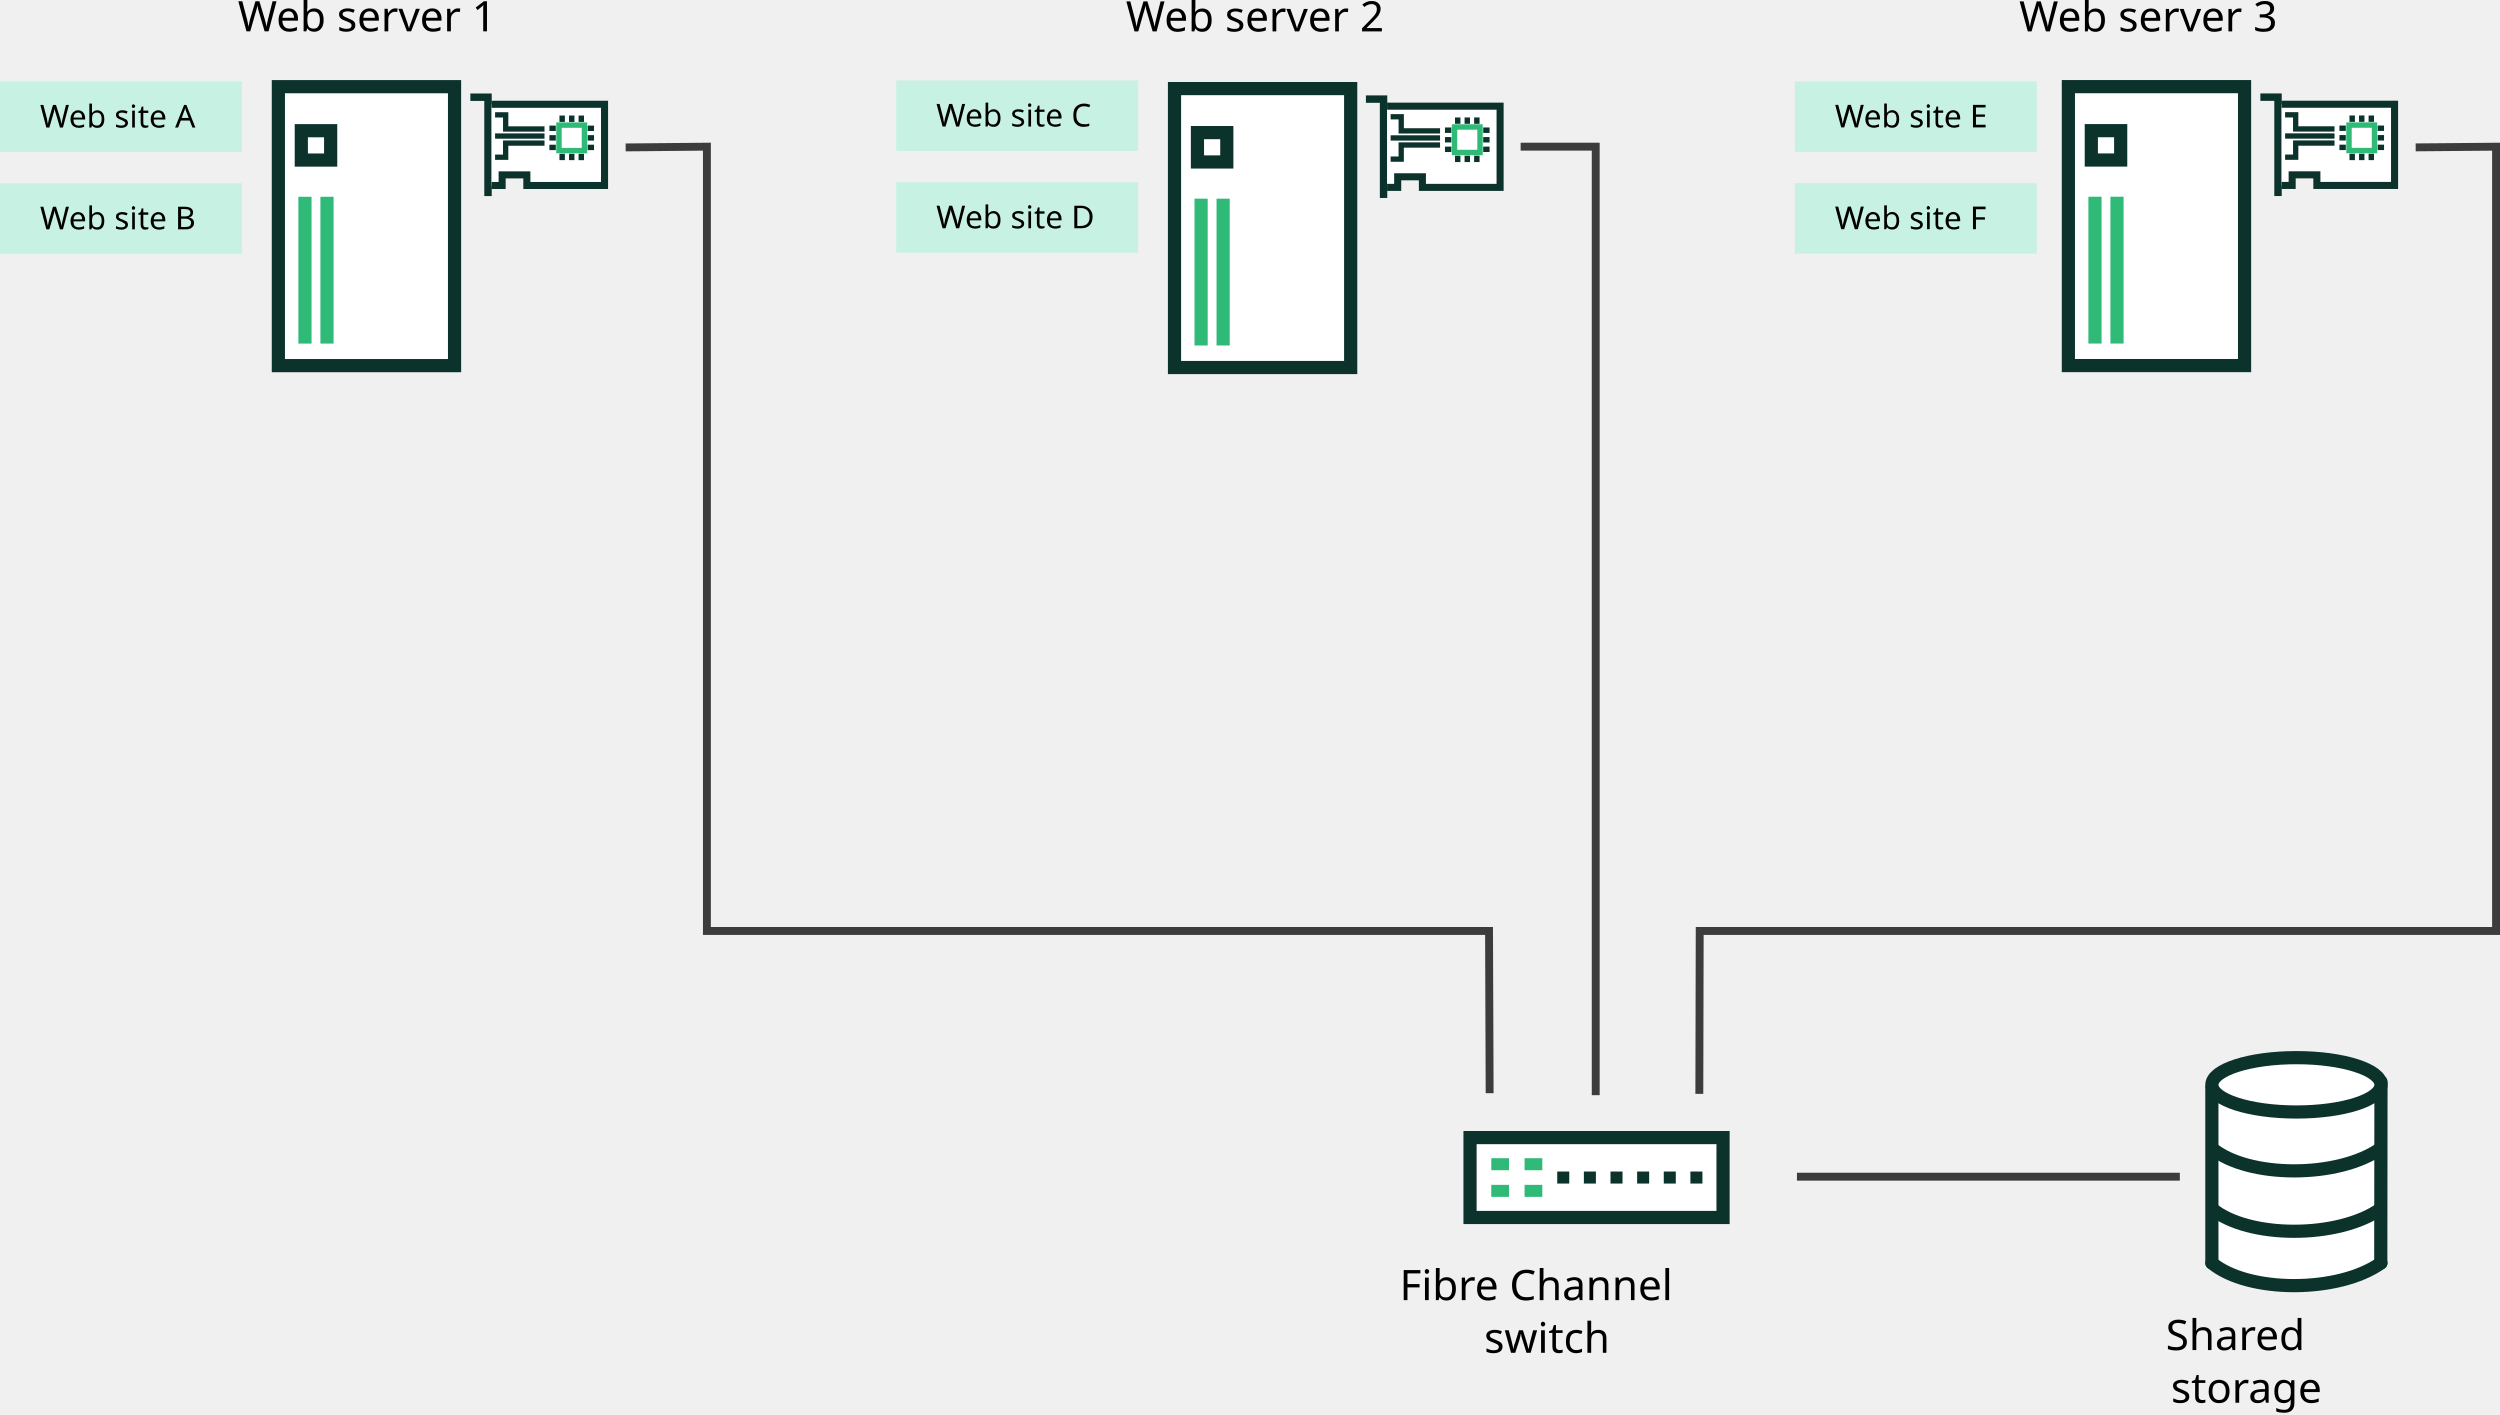
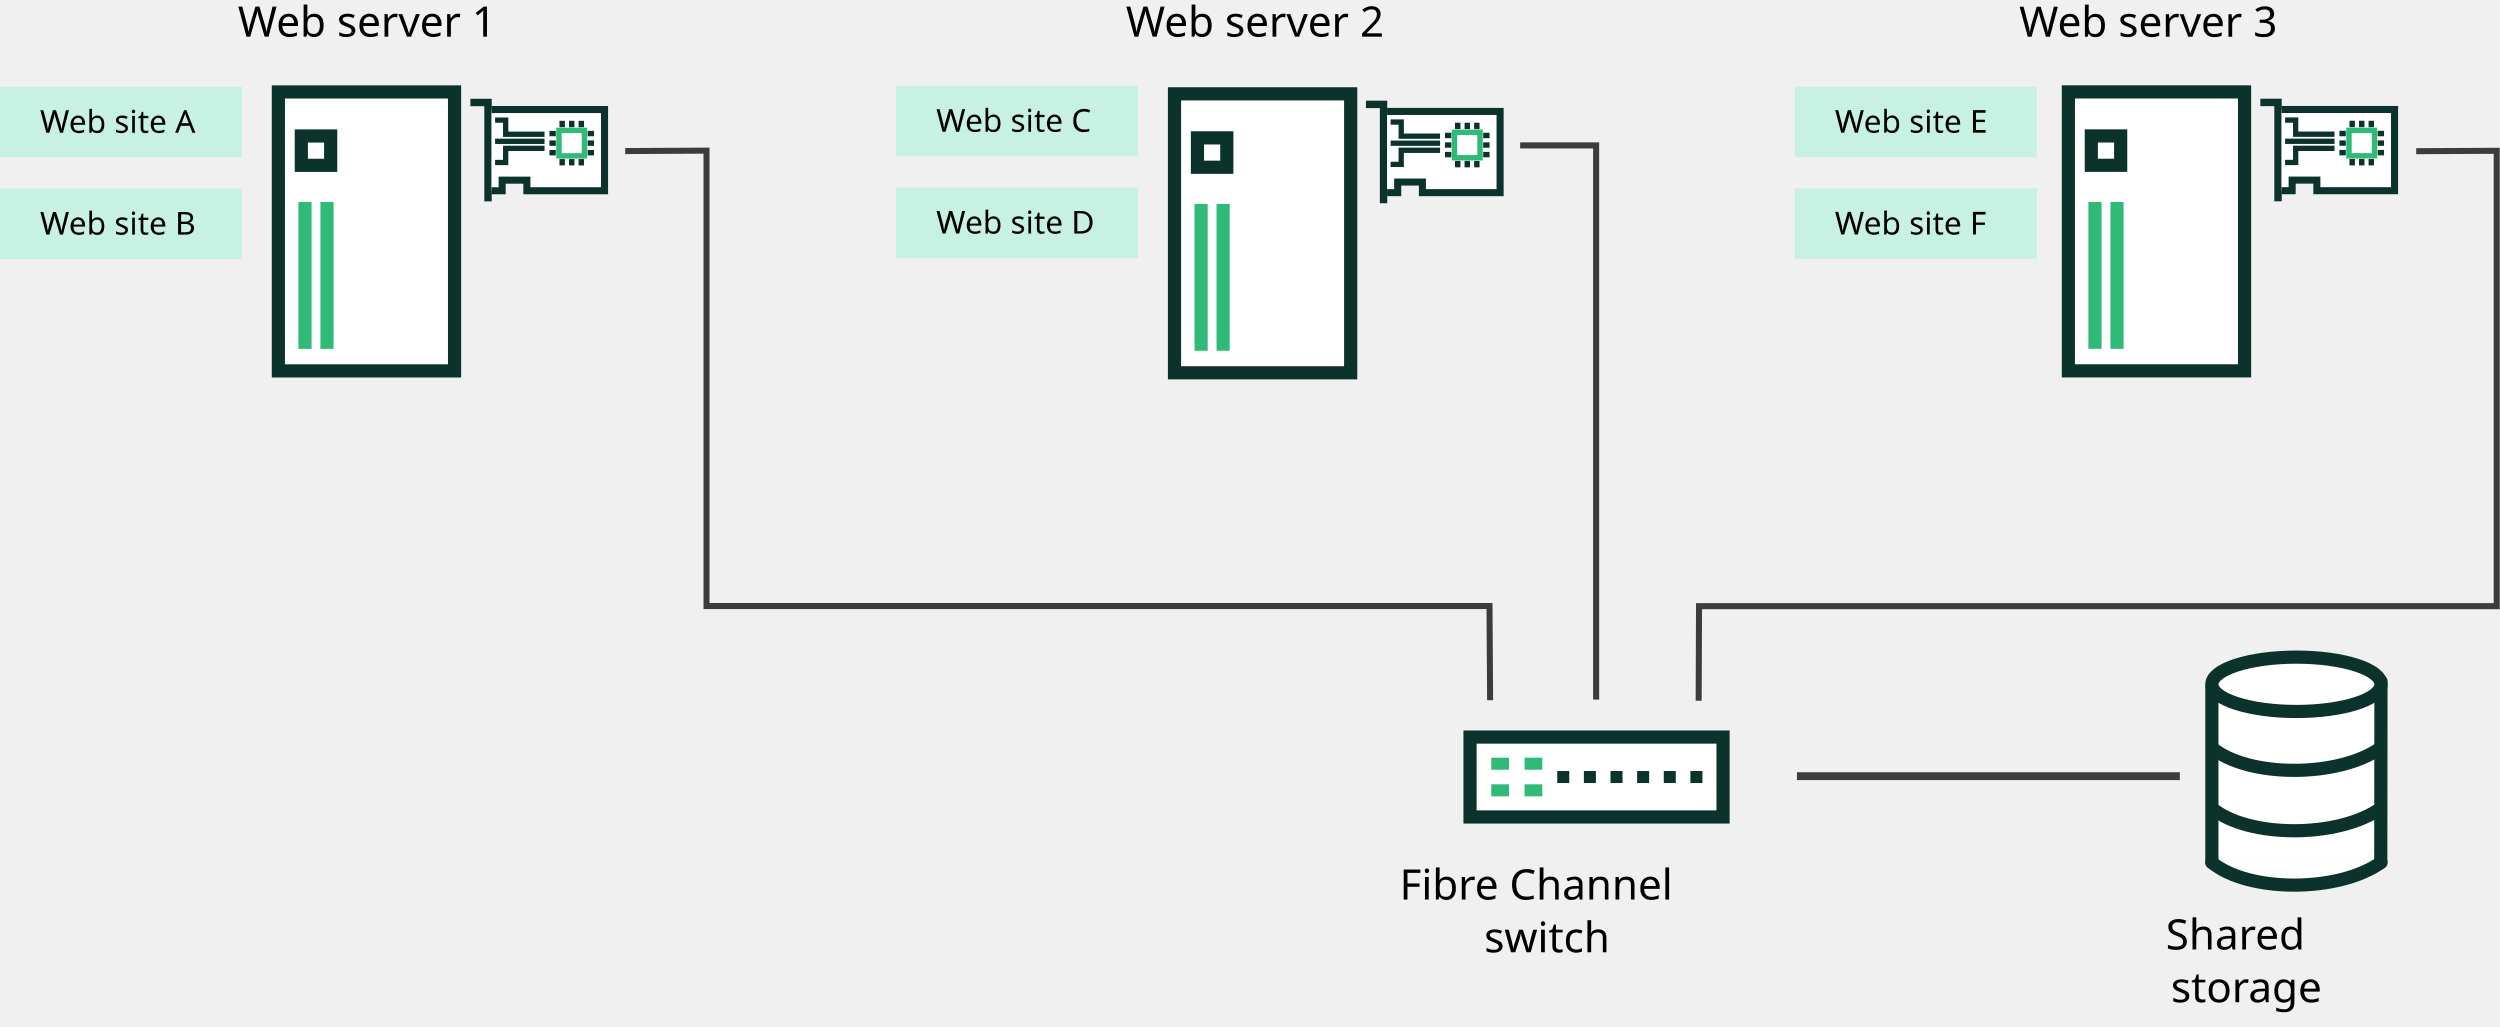
- <svg xmlns="http://www.w3.org/2000/svg" width="948.78" height="536.701" viewBox="0 0 251.031 142.002" version="1.1" id="svg8">
+ <svg xmlns="http://www.w3.org/2000/svg" width="948.78" height="389.701" viewBox="0 0 251.031 103.109" version="1.1" id="svg8">
  <defs id="defs2" />
  <g id="layer1" transform="translate(-0.3424646,-21.79362)">
    <g id="layer1-6" transform="matrix(1.340096,0,0,1.340096,48.27597,31.19954)">
      <g id="g992" transform="translate(-0.07739089)" />
      <g id="g1835">
-         <g id="g1861" transform="translate(-0.7897448)">
+         <g id="g1861" transform="translate(-0.7897448,0.3948723)">
          <g id="g1619" transform="matrix(2.078928,0,0,2.078928,-17.97158,-1.075211)" style="stroke-width:0.475;stroke-miterlimit:4;stroke-dasharray:none">
            <rect style="fill:#ffffff;fill-opacity:1;stroke:#0c322c;stroke-width:0.475;stroke-linecap:square;stroke-miterlimit:4;stroke-dasharray:none;paint-order:fill markers stroke" id="rect2052" width="6.35" height="10.054" x="1.852" y="0.265" />
            <g id="g2062" transform="translate(-0.0992185)" style="fill:#30ba78;stroke:#30ba78;stroke-width:0.475;stroke-miterlimit:4;stroke-dasharray:none">
              <path style="fill:#30ba78;stroke:#30ba78;stroke-width:0.475;stroke-linecap:butt;stroke-linejoin:miter;stroke-miterlimit:4;stroke-dasharray:none;stroke-opacity:1" d="M 2.91,4.233 V 9.525" id="path2054" />
              <path style="fill:#30ba78;stroke:#30ba78;stroke-width:0.475;stroke-linecap:butt;stroke-linejoin:miter;stroke-miterlimit:4;stroke-dasharray:none;stroke-opacity:1" d="M 3.704,4.233 V 9.525" id="path2056" />
            </g>
            <rect style="fill:none;stroke:#0c322c;stroke-width:0.475;stroke-linecap:square;stroke-miterlimit:4;stroke-dasharray:none;paint-order:fill markers stroke" id="rect2058" width="1.058" height="1.058" x="2.679" y="1.852" />
          </g>
          <path style="fill:none;stroke:#0c322c;stroke-width:0.556;stroke-linecap:butt;stroke-linejoin:miter;stroke-miterlimit:4;stroke-dasharray:none;stroke-opacity:1" d="M 0.265,0.265 H 1.587 V 7.673" id="path853" />
          <path style="fill:#ffffff;stroke:#0c322c;stroke-width:0.529;stroke-linecap:butt;stroke-linejoin:miter;stroke-miterlimit:4;stroke-dasharray:none;stroke-opacity:1" d="M 1.852,0.794 H 10.319 V 6.879 H 4.498 v -0.794 H 2.646 v 0.794 h -0.794" id="path855" />
          <rect style="fill:#ffffff;stroke:#30ba78;stroke-width:0.406;stroke-miterlimit:4;stroke-dasharray:none" id="rect857" width="1.91" height="1.91" x="6.982" y="2.355" ry="0" transform="translate(-0.07739162)" />
          <path style="fill:#0c322c;stroke:#0c322c;stroke-width:0.406;stroke-linecap:butt;stroke-linejoin:miter;stroke-miterlimit:4;stroke-dasharray:none;stroke-opacity:1" d="m 6.744,3.311 c -0.478,0 -0.478,0 -0.478,0" id="path859" transform="translate(-0.07739162)" />
          <path style="fill:#0c322c;stroke:#0c322c;stroke-width:0.406;stroke-linecap:butt;stroke-linejoin:miter;stroke-miterlimit:4;stroke-dasharray:none;stroke-opacity:1" d="M 6.266,4.027 H 6.744" id="path861" transform="translate(-0.07739162)" />
          <path style="fill:#0c322c;stroke:#0c322c;stroke-width:0.406;stroke-linecap:butt;stroke-linejoin:miter;stroke-miterlimit:4;stroke-dasharray:none;stroke-opacity:1" d="m 6.744,2.594 c -0.478,0 -0.478,0 -0.478,0" id="path859-3" transform="translate(-0.07739162)" />
          <path style="fill:#0c322c;stroke:#0c322c;stroke-width:0.406;stroke-linecap:butt;stroke-linejoin:miter;stroke-miterlimit:4;stroke-dasharray:none;stroke-opacity:1" d="m 9.609,3.311 c -0.478,0 -0.478,0 -0.478,0" id="path859-6" transform="translate(-0.07739162)" />
          <path style="fill:#0c322c;stroke:#0c322c;stroke-width:0.406;stroke-linecap:butt;stroke-linejoin:miter;stroke-miterlimit:4;stroke-dasharray:none;stroke-opacity:1" d="M 9.131,4.027 H 9.609" id="path861-7" transform="translate(-0.07739162)" />
          <path style="fill:#0c322c;stroke:#0c322c;stroke-width:0.406;stroke-linecap:butt;stroke-linejoin:miter;stroke-miterlimit:4;stroke-dasharray:none;stroke-opacity:1" d="m 9.609,2.594 c -0.478,0 -0.478,0 -0.478,0" id="path859-3-5" transform="translate(-0.07739162)" />
          <path style="fill:#0c322c;stroke:#0c322c;stroke-width:0.406;stroke-linecap:butt;stroke-linejoin:miter;stroke-miterlimit:4;stroke-dasharray:none;stroke-opacity:1" d="m 7.938,4.982 c 0,-0.478 0,-0.478 0,-0.478" id="path859-35" transform="translate(-0.07739162)" />
          <path style="fill:#0c322c;stroke:#0c322c;stroke-width:0.406;stroke-linecap:butt;stroke-linejoin:miter;stroke-miterlimit:4;stroke-dasharray:none;stroke-opacity:1" d="M 8.654,4.505 V 4.982" id="path861-6" transform="translate(-0.07739162)" />
          <path style="fill:#0c322c;stroke:#0c322c;stroke-width:0.406;stroke-linecap:butt;stroke-linejoin:miter;stroke-miterlimit:4;stroke-dasharray:none;stroke-opacity:1" d="m 7.221,4.982 c 0,-0.478 0,-0.478 0,-0.478" id="path859-3-2" transform="translate(-0.07739162)" />
          <path style="fill:#0c322c;stroke:#0c322c;stroke-width:0.406;stroke-linecap:butt;stroke-linejoin:miter;stroke-miterlimit:4;stroke-dasharray:none;stroke-opacity:1" d="m 7.938,2.117 c 0,-0.478 0,-0.478 0,-0.478" id="path859-35-9" transform="translate(-0.07739162)" />
          <path style="fill:#0c322c;stroke:#0c322c;stroke-width:0.406;stroke-linecap:butt;stroke-linejoin:miter;stroke-miterlimit:4;stroke-dasharray:none;stroke-opacity:1" d="M 8.654,1.639 V 2.117" id="path861-6-1" transform="translate(-0.07739162)" />
          <path style="fill:#0c322c;stroke:#0c322c;stroke-width:0.406;stroke-linecap:butt;stroke-linejoin:miter;stroke-miterlimit:4;stroke-dasharray:none;stroke-opacity:1" d="m 7.221,2.117 c 0,-0.478 0,-0.478 0,-0.478" id="path859-3-2-2" transform="translate(-0.07739162)" />
          <path style="fill:#ffffff;stroke:#0c322c;stroke-width:0.397;stroke-linecap:butt;stroke-linejoin:miter;stroke-miterlimit:4;stroke-dasharray:none;stroke-opacity:1" d="m 2.117,1.588 h 0.794 v 1.058 h 2.91" id="path973" />
          <path style="fill:#ffffff;stroke:#0c322c;stroke-width:0.397;stroke-linecap:butt;stroke-linejoin:miter;stroke-miterlimit:4;stroke-dasharray:none;stroke-opacity:1" d="M 5.821,3.175 H 2.117" id="path975" />
          <path style="fill:#ffffff;stroke:#0c322c;stroke-width:0.397;stroke-linecap:butt;stroke-linejoin:miter;stroke-miterlimit:4;stroke-dasharray:none;stroke-opacity:1" d="M 5.821,3.704 H 2.91 v 1.058 h -0.794" id="path977" />
        </g>
-         <g id="g1861-7" transform="translate(66.31294,0.1422315)">
+         <g id="g1861-7" transform="translate(66.31294,0.5371038)">
          <g id="g1619-9" transform="matrix(2.078928,0,0,2.078928,-17.92716,-1.075211)" style="stroke-width:0.475;stroke-miterlimit:4;stroke-dasharray:none">
            <rect style="fill:#ffffff;fill-opacity:1;stroke:#0c322c;stroke-width:0.475;stroke-linecap:square;stroke-miterlimit:4;stroke-dasharray:none;paint-order:fill markers stroke" id="rect2052-2" width="6.35" height="10.054" x="1.852" y="0.265" />
            <g id="g2062-0" transform="translate(-0.0992185)" style="fill:#30ba78;stroke:#30ba78;stroke-width:0.475;stroke-miterlimit:4;stroke-dasharray:none">
              <path style="fill:#30ba78;stroke:#30ba78;stroke-width:0.475;stroke-linecap:butt;stroke-linejoin:miter;stroke-miterlimit:4;stroke-dasharray:none;stroke-opacity:1" d="M 2.91,4.233 V 9.525" id="path2054-2" />
              <path style="fill:#30ba78;stroke:#30ba78;stroke-width:0.475;stroke-linecap:butt;stroke-linejoin:miter;stroke-miterlimit:4;stroke-dasharray:none;stroke-opacity:1" d="M 3.704,4.233 V 9.525" id="path2056-3" />
            </g>
            <rect style="fill:none;stroke:#0c322c;stroke-width:0.475;stroke-linecap:square;stroke-miterlimit:4;stroke-dasharray:none;paint-order:fill markers stroke" id="rect2058-7" width="1.058" height="1.058" x="2.679" y="1.852" />
          </g>
          <path style="fill:none;stroke:#0c322c;stroke-width:0.556;stroke-linecap:butt;stroke-linejoin:miter;stroke-miterlimit:4;stroke-dasharray:none;stroke-opacity:1" d="M 0.265,0.265 H 1.587 V 7.673" id="path853-5" />
          <path style="fill:#ffffff;stroke:#0c322c;stroke-width:0.529;stroke-linecap:butt;stroke-linejoin:miter;stroke-miterlimit:4;stroke-dasharray:none;stroke-opacity:1" d="M 1.852,0.794 H 10.319 V 6.879 H 4.498 v -0.794 H 2.646 v 0.794 h -0.794" id="path855-9" />
          <rect style="fill:#ffffff;stroke:#30ba78;stroke-width:0.406;stroke-miterlimit:4;stroke-dasharray:none" id="rect857-2" width="1.91" height="1.91" x="6.982" y="2.355" ry="0" transform="translate(-0.07739162)" />
          <path style="fill:#0c322c;stroke:#0c322c;stroke-width:0.406;stroke-linecap:butt;stroke-linejoin:miter;stroke-miterlimit:4;stroke-dasharray:none;stroke-opacity:1" d="m 6.744,3.311 c -0.478,0 -0.478,0 -0.478,0" id="path859-2" transform="translate(-0.07739162)" />
          <path style="fill:#0c322c;stroke:#0c322c;stroke-width:0.406;stroke-linecap:butt;stroke-linejoin:miter;stroke-miterlimit:4;stroke-dasharray:none;stroke-opacity:1" d="M 6.266,4.027 H 6.744" id="path861-8" transform="translate(-0.07739162)" />
          <path style="fill:#0c322c;stroke:#0c322c;stroke-width:0.406;stroke-linecap:butt;stroke-linejoin:miter;stroke-miterlimit:4;stroke-dasharray:none;stroke-opacity:1" d="m 6.744,2.594 c -0.478,0 -0.478,0 -0.478,0" id="path859-3-9" transform="translate(-0.07739162)" />
          <path style="fill:#0c322c;stroke:#0c322c;stroke-width:0.406;stroke-linecap:butt;stroke-linejoin:miter;stroke-miterlimit:4;stroke-dasharray:none;stroke-opacity:1" d="m 9.609,3.311 c -0.478,0 -0.478,0 -0.478,0" id="path859-6-7" transform="translate(-0.07739162)" />
          <path style="fill:#0c322c;stroke:#0c322c;stroke-width:0.406;stroke-linecap:butt;stroke-linejoin:miter;stroke-miterlimit:4;stroke-dasharray:none;stroke-opacity:1" d="M 9.131,4.027 H 9.609" id="path861-7-3" transform="translate(-0.07739162)" />
          <path style="fill:#0c322c;stroke:#0c322c;stroke-width:0.406;stroke-linecap:butt;stroke-linejoin:miter;stroke-miterlimit:4;stroke-dasharray:none;stroke-opacity:1" d="m 9.609,2.594 c -0.478,0 -0.478,0 -0.478,0" id="path859-3-5-6" transform="translate(-0.07739162)" />
          <path style="fill:#0c322c;stroke:#0c322c;stroke-width:0.406;stroke-linecap:butt;stroke-linejoin:miter;stroke-miterlimit:4;stroke-dasharray:none;stroke-opacity:1" d="m 7.938,4.982 c 0,-0.478 0,-0.478 0,-0.478" id="path859-35-1" transform="translate(-0.07739162)" />
          <path style="fill:#0c322c;stroke:#0c322c;stroke-width:0.406;stroke-linecap:butt;stroke-linejoin:miter;stroke-miterlimit:4;stroke-dasharray:none;stroke-opacity:1" d="M 8.654,4.505 V 4.982" id="path861-6-2" transform="translate(-0.07739162)" />
          <path style="fill:#0c322c;stroke:#0c322c;stroke-width:0.406;stroke-linecap:butt;stroke-linejoin:miter;stroke-miterlimit:4;stroke-dasharray:none;stroke-opacity:1" d="m 7.221,4.982 c 0,-0.478 0,-0.478 0,-0.478" id="path859-3-2-9" transform="translate(-0.07739162)" />
          <path style="fill:#0c322c;stroke:#0c322c;stroke-width:0.406;stroke-linecap:butt;stroke-linejoin:miter;stroke-miterlimit:4;stroke-dasharray:none;stroke-opacity:1" d="m 7.938,2.117 c 0,-0.478 0,-0.478 0,-0.478" id="path859-35-9-3" transform="translate(-0.07739162)" />
          <path style="fill:#0c322c;stroke:#0c322c;stroke-width:0.406;stroke-linecap:butt;stroke-linejoin:miter;stroke-miterlimit:4;stroke-dasharray:none;stroke-opacity:1" d="M 8.654,1.639 V 2.117" id="path861-6-1-1" transform="translate(-0.07739162)" />
          <path style="fill:#0c322c;stroke:#0c322c;stroke-width:0.406;stroke-linecap:butt;stroke-linejoin:miter;stroke-miterlimit:4;stroke-dasharray:none;stroke-opacity:1" d="m 7.221,2.117 c 0,-0.478 0,-0.478 0,-0.478" id="path859-3-2-2-9" transform="translate(-0.07739162)" />
          <path style="fill:#ffffff;stroke:#0c322c;stroke-width:0.397;stroke-linecap:butt;stroke-linejoin:miter;stroke-miterlimit:4;stroke-dasharray:none;stroke-opacity:1" d="m 2.117,1.588 h 0.794 v 1.058 h 2.91" id="path973-4" />
          <path style="fill:#ffffff;stroke:#0c322c;stroke-width:0.397;stroke-linecap:butt;stroke-linejoin:miter;stroke-miterlimit:4;stroke-dasharray:none;stroke-opacity:1" d="M 5.821,3.175 H 2.117" id="path975-7" />
          <path style="fill:#ffffff;stroke:#0c322c;stroke-width:0.397;stroke-linecap:butt;stroke-linejoin:miter;stroke-miterlimit:4;stroke-dasharray:none;stroke-opacity:1" d="M 5.821,3.704 H 2.91 v 1.058 h -0.794" id="path977-8" />
        </g>
-         <g id="g1619-5" transform="matrix(2.078928,0,0,2.078928,115.3632,-1.078393)" style="stroke-width:0.475;stroke-miterlimit:4;stroke-dasharray:none">
+         <g id="g1619-5" transform="matrix(2.078928,0,0,2.078928,115.3632,-0.6835203)" style="stroke-width:0.475;stroke-miterlimit:4;stroke-dasharray:none">
          <rect style="fill:#ffffff;fill-opacity:1;stroke:#0c322c;stroke-width:0.475;stroke-linecap:square;stroke-miterlimit:4;stroke-dasharray:none;paint-order:fill markers stroke" id="rect2052-0" width="6.35" height="10.054" x="1.852" y="0.265" />
          <g id="g2062-3" transform="translate(-0.0992185)" style="fill:#30ba78;stroke:#30ba78;stroke-width:0.475;stroke-miterlimit:4;stroke-dasharray:none">
            <path style="fill:#30ba78;stroke:#30ba78;stroke-width:0.475;stroke-linecap:butt;stroke-linejoin:miter;stroke-miterlimit:4;stroke-dasharray:none;stroke-opacity:1" d="M 2.91,4.233 V 9.525" id="path2054-6" />
            <path style="fill:#30ba78;stroke:#30ba78;stroke-width:0.475;stroke-linecap:butt;stroke-linejoin:miter;stroke-miterlimit:4;stroke-dasharray:none;stroke-opacity:1" d="M 3.704,4.233 V 9.525" id="path2056-1" />
          </g>
          <rect style="fill:none;stroke:#0c322c;stroke-width:0.475;stroke-linecap:square;stroke-miterlimit:4;stroke-dasharray:none;paint-order:fill markers stroke" id="rect2058-0" width="1.058" height="1.058" x="2.679" y="1.852" />
        </g>
-         <path style="fill:none;stroke:#0c322c;stroke-width:0.556;stroke-linecap:butt;stroke-linejoin:miter;stroke-miterlimit:4;stroke-dasharray:none;stroke-opacity:1" d="m 133.599,0.261 h 1.323 V 7.67" id="path853-6" />
-         <path style="fill:#ffffff;stroke:#0c322c;stroke-width:0.529;stroke-linecap:butt;stroke-linejoin:miter;stroke-miterlimit:4;stroke-dasharray:none;stroke-opacity:1" d="m 135.187,0.791 h 8.467 V 6.876 h -5.821 v -0.794 h -1.852 v 0.794 h -0.794" id="path855-3" />
-         <rect style="fill:#ffffff;stroke:#30ba78;stroke-width:0.406;stroke-miterlimit:4;stroke-dasharray:none" id="rect857-20" width="1.91" height="1.91" x="140.24" y="2.352" ry="0" />
-         <path style="fill:#0c322c;stroke:#0c322c;stroke-width:0.406;stroke-linecap:butt;stroke-linejoin:miter;stroke-miterlimit:4;stroke-dasharray:none;stroke-opacity:1" d="m 140.001,3.307 c -0.478,0 -0.478,0 -0.478,0" id="path859-61" />
-         <path style="fill:#0c322c;stroke:#0c322c;stroke-width:0.406;stroke-linecap:butt;stroke-linejoin:miter;stroke-miterlimit:4;stroke-dasharray:none;stroke-opacity:1" d="m 139.523,4.024 h 0.478" id="path861-5" />
-         <path style="fill:#0c322c;stroke:#0c322c;stroke-width:0.406;stroke-linecap:butt;stroke-linejoin:miter;stroke-miterlimit:4;stroke-dasharray:none;stroke-opacity:1" d="m 140.001,2.591 c -0.478,0 -0.478,0 -0.478,0" id="path859-3-54" />
-         <path style="fill:#0c322c;stroke:#0c322c;stroke-width:0.406;stroke-linecap:butt;stroke-linejoin:miter;stroke-miterlimit:4;stroke-dasharray:none;stroke-opacity:1" d="m 142.866,3.307 c -0.478,0 -0.478,0 -0.478,0" id="path859-6-76" />
-         <path style="fill:#0c322c;stroke:#0c322c;stroke-width:0.406;stroke-linecap:butt;stroke-linejoin:miter;stroke-miterlimit:4;stroke-dasharray:none;stroke-opacity:1" d="m 142.389,4.024 h 0.478" id="path861-7-5" />
-         <path style="fill:#0c322c;stroke:#0c322c;stroke-width:0.406;stroke-linecap:butt;stroke-linejoin:miter;stroke-miterlimit:4;stroke-dasharray:none;stroke-opacity:1" d="m 142.866,2.591 c -0.478,0 -0.478,0 -0.478,0" id="path859-3-5-69" />
-         <path style="fill:#0c322c;stroke:#0c322c;stroke-width:0.406;stroke-linecap:butt;stroke-linejoin:miter;stroke-miterlimit:4;stroke-dasharray:none;stroke-opacity:1" d="m 141.195,4.979 c 0,-0.478 0,-0.478 0,-0.478" id="path859-35-3" />
-         <path style="fill:#0c322c;stroke:#0c322c;stroke-width:0.406;stroke-linecap:butt;stroke-linejoin:miter;stroke-miterlimit:4;stroke-dasharray:none;stroke-opacity:1" d="M 141.911,4.501 V 4.979" id="path861-6-7" />
-         <path style="fill:#0c322c;stroke:#0c322c;stroke-width:0.406;stroke-linecap:butt;stroke-linejoin:miter;stroke-miterlimit:4;stroke-dasharray:none;stroke-opacity:1" d="m 140.479,4.979 c 0,-0.478 0,-0.478 0,-0.478" id="path859-3-2-4" />
-         <path style="fill:#0c322c;stroke:#0c322c;stroke-width:0.406;stroke-linecap:butt;stroke-linejoin:miter;stroke-miterlimit:4;stroke-dasharray:none;stroke-opacity:1" d="m 141.195,2.113 c 0,-0.478 0,-0.478 0,-0.478" id="path859-35-9-5" />
-         <path style="fill:#0c322c;stroke:#0c322c;stroke-width:0.406;stroke-linecap:butt;stroke-linejoin:miter;stroke-miterlimit:4;stroke-dasharray:none;stroke-opacity:1" d="M 141.911,1.636 V 2.113" id="path861-6-1-2" />
-         <path style="fill:#0c322c;stroke:#0c322c;stroke-width:0.406;stroke-linecap:butt;stroke-linejoin:miter;stroke-miterlimit:4;stroke-dasharray:none;stroke-opacity:1" d="m 140.479,2.113 c 0,-0.478 0,-0.478 0,-0.478" id="path859-3-2-2-5" />
-         <path style="fill:#ffffff;stroke:#0c322c;stroke-width:0.397;stroke-linecap:butt;stroke-linejoin:miter;stroke-miterlimit:4;stroke-dasharray:none;stroke-opacity:1" d="m 135.451,1.584 h 0.794 v 1.058 h 2.91" id="path973-47" />
-         <path style="fill:#ffffff;stroke:#0c322c;stroke-width:0.397;stroke-linecap:butt;stroke-linejoin:miter;stroke-miterlimit:4;stroke-dasharray:none;stroke-opacity:1" d="m 139.156,3.172 h -3.704" id="path975-4" />
-         <path style="fill:#ffffff;stroke:#0c322c;stroke-width:0.397;stroke-linecap:butt;stroke-linejoin:miter;stroke-miterlimit:4;stroke-dasharray:none;stroke-opacity:1" d="m 139.156,3.701 h -2.91 v 1.058 h -0.794" id="path977-4" />
-         <path style="fill:none;stroke:#3c3c3c;stroke-width:0.592;stroke-linecap:butt;stroke-linejoin:miter;stroke-miterlimit:4;stroke-dasharray:none;stroke-opacity:1" d="M 11.111,4.027 17.199,3.971 V 62.739 h 58.605 l 0.045,12.154" id="path2265" />
-         <path style="fill:none;stroke:#3c3c3c;stroke-width:0.592;stroke-linecap:butt;stroke-linejoin:miter;stroke-miterlimit:4;stroke-dasharray:none;stroke-opacity:1" d="m 78.172,3.971 5.625,-7.5e-6 V 75.042" id="path2267" />
-         <path style="fill:none;stroke:#3c3c3c;stroke-width:0.592;stroke-linecap:butt;stroke-linejoin:miter;stroke-miterlimit:4;stroke-dasharray:none;stroke-opacity:1" d="m 145.236,4.024 6.023,-0.052 V 62.739 H 91.589 L 91.561,74.944" id="path2269" />
-         <path style="fill:none;stroke:#3c3c3c;stroke-width:0.592;stroke-linecap:butt;stroke-linejoin:miter;stroke-miterlimit:4;stroke-dasharray:none;stroke-opacity:1" d="m 98.875,81.15 28.69,10e-7" id="path2273" />
-         <g id="g2350" transform="matrix(-1.592609,0,0,1.592609,30.30047,24.82111)" style="stroke-width:0.445;stroke-miterlimit:4;stroke-dasharray:none">
+         <path style="fill:none;stroke:#0c322c;stroke-width:0.556;stroke-linecap:butt;stroke-linejoin:miter;stroke-miterlimit:4;stroke-dasharray:none;stroke-opacity:1" d="m 133.599,0.656 h 1.323 V 8.065" id="path853-6" />
+         <path style="fill:#ffffff;stroke:#0c322c;stroke-width:0.529;stroke-linecap:butt;stroke-linejoin:miter;stroke-miterlimit:4;stroke-dasharray:none;stroke-opacity:1" d="m 135.187,1.185 h 8.467 v 6.085 h -5.821 v -0.794 h -1.852 v 0.794 h -0.794" id="path855-3" />
+         <rect style="fill:#ffffff;stroke:#30ba78;stroke-width:0.406;stroke-miterlimit:4;stroke-dasharray:none" id="rect857-20" width="1.91" height="1.91" x="140.24" y="2.747" ry="0" />
+         <path style="fill:#0c322c;stroke:#0c322c;stroke-width:0.406;stroke-linecap:butt;stroke-linejoin:miter;stroke-miterlimit:4;stroke-dasharray:none;stroke-opacity:1" d="m 140.001,3.702 c -0.478,0 -0.478,0 -0.478,0" id="path859-61" />
+         <path style="fill:#0c322c;stroke:#0c322c;stroke-width:0.406;stroke-linecap:butt;stroke-linejoin:miter;stroke-miterlimit:4;stroke-dasharray:none;stroke-opacity:1" d="m 139.523,4.419 h 0.478" id="path861-5" />
+         <path style="fill:#0c322c;stroke:#0c322c;stroke-width:0.406;stroke-linecap:butt;stroke-linejoin:miter;stroke-miterlimit:4;stroke-dasharray:none;stroke-opacity:1" d="m 140.001,2.986 c -0.478,0 -0.478,0 -0.478,0" id="path859-3-54" />
+         <path style="fill:#0c322c;stroke:#0c322c;stroke-width:0.406;stroke-linecap:butt;stroke-linejoin:miter;stroke-miterlimit:4;stroke-dasharray:none;stroke-opacity:1" d="m 142.866,3.702 c -0.478,0 -0.478,0 -0.478,0" id="path859-6-76" />
+         <path style="fill:#0c322c;stroke:#0c322c;stroke-width:0.406;stroke-linecap:butt;stroke-linejoin:miter;stroke-miterlimit:4;stroke-dasharray:none;stroke-opacity:1" d="m 142.389,4.419 h 0.478" id="path861-7-5" />
+         <path style="fill:#0c322c;stroke:#0c322c;stroke-width:0.406;stroke-linecap:butt;stroke-linejoin:miter;stroke-miterlimit:4;stroke-dasharray:none;stroke-opacity:1" d="m 142.866,2.986 c -0.478,0 -0.478,0 -0.478,0" id="path859-3-5-69" />
+         <path style="fill:#0c322c;stroke:#0c322c;stroke-width:0.406;stroke-linecap:butt;stroke-linejoin:miter;stroke-miterlimit:4;stroke-dasharray:none;stroke-opacity:1" d="m 141.195,5.374 c 0,-0.478 0,-0.478 0,-0.478" id="path859-35-3" />
+         <path style="fill:#0c322c;stroke:#0c322c;stroke-width:0.406;stroke-linecap:butt;stroke-linejoin:miter;stroke-miterlimit:4;stroke-dasharray:none;stroke-opacity:1" d="M 141.911,4.896 V 5.374" id="path861-6-7" />
+         <path style="fill:#0c322c;stroke:#0c322c;stroke-width:0.406;stroke-linecap:butt;stroke-linejoin:miter;stroke-miterlimit:4;stroke-dasharray:none;stroke-opacity:1" d="m 140.479,5.374 c 0,-0.478 0,-0.478 0,-0.478" id="path859-3-2-4" />
+         <path style="fill:#0c322c;stroke:#0c322c;stroke-width:0.406;stroke-linecap:butt;stroke-linejoin:miter;stroke-miterlimit:4;stroke-dasharray:none;stroke-opacity:1" d="m 141.195,2.508 c 0,-0.478 0,-0.478 0,-0.478" id="path859-35-9-5" />
+         <path style="fill:#0c322c;stroke:#0c322c;stroke-width:0.406;stroke-linecap:butt;stroke-linejoin:miter;stroke-miterlimit:4;stroke-dasharray:none;stroke-opacity:1" d="M 141.911,2.031 V 2.508" id="path861-6-1-2" />
+         <path style="fill:#0c322c;stroke:#0c322c;stroke-width:0.406;stroke-linecap:butt;stroke-linejoin:miter;stroke-miterlimit:4;stroke-dasharray:none;stroke-opacity:1" d="m 140.479,2.508 c 0,-0.478 0,-0.478 0,-0.478" id="path859-3-2-2-5" />
+         <path style="fill:#ffffff;stroke:#0c322c;stroke-width:0.397;stroke-linecap:butt;stroke-linejoin:miter;stroke-miterlimit:4;stroke-dasharray:none;stroke-opacity:1" d="m 135.451,1.979 h 0.794 v 1.058 h 2.91" id="path973-47" />
+         <path style="fill:#ffffff;stroke:#0c322c;stroke-width:0.397;stroke-linecap:butt;stroke-linejoin:miter;stroke-miterlimit:4;stroke-dasharray:none;stroke-opacity:1" d="m 139.156,3.567 h -3.704" id="path975-4" />
+         <path style="fill:#ffffff;stroke:#0c322c;stroke-width:0.397;stroke-linecap:butt;stroke-linejoin:miter;stroke-miterlimit:4;stroke-dasharray:none;stroke-opacity:1" d="m 139.156,4.096 h -2.91 v 1.058 h -0.794" id="path977-4" />
+         <path style="fill:none;stroke:#3c3c3c;stroke-width:0.452;stroke-linecap:butt;stroke-linejoin:miter;stroke-miterlimit:4;stroke-dasharray:none;stroke-opacity:1" d="M 11.075,4.3 17.17,4.268 V 38.391 h 58.669 l 0.045,7.057" id="path2265" />
+         <path style="fill:none;stroke:#3c3c3c;stroke-width:0.455;stroke-linecap:butt;stroke-linejoin:miter;stroke-miterlimit:4;stroke-dasharray:none;stroke-opacity:1" d="m 78.136,3.876 5.693,-4.4e-6 V 45.4" id="path2267" />
+         <path style="fill:none;stroke:#3c3c3c;stroke-width:0.452;stroke-linecap:butt;stroke-linejoin:miter;stroke-miterlimit:4;stroke-dasharray:none;stroke-opacity:1" d="m 145.275,4.31 6.033,-0.03 V 38.401 H 91.539 l -0.028,7.087" id="path2269" />
+         <path style="fill:none;stroke:#3c3c3c;stroke-width:0.592;stroke-linecap:butt;stroke-linejoin:miter;stroke-miterlimit:4;stroke-dasharray:none;stroke-opacity:1" d="m 98.875,51.14 28.69,10e-7" id="path2273" />
+         <g id="g2350" transform="matrix(-1.592609,0,0,1.592609,30.30047,25.21598)" style="stroke-width:0.445;stroke-miterlimit:4;stroke-dasharray:none">
          <rect style="fill:#c7f1e3;stroke:none;stroke-width:0.234;stroke-linecap:square;stroke-miterlimit:4;stroke-dasharray:none;paint-order:fill markers stroke;stop-color:#000000" id="rect2275" width="11.381" height="3.316" x="-41.485" y="-16.16" transform="scale(-1,1)" />
          <text xml:space="preserve" style="font-style:normal;font-variant:normal;font-weight:normal;font-stretch:normal;font-size:1.488px;line-height:1.25;font-family:Poppins;-inkscape-font-specification:Poppins;letter-spacing:0px;stroke-width:0.035" x="-39.603" y="-13.993" id="text2279" transform="scale(-1,1)">
            <tspan id="tspan2277" x="-39.603" y="-13.993" style="font-style:normal;font-variant:normal;font-weight:500;font-stretch:normal;font-size:1.488px;font-family:Poppins;-inkscape-font-specification:'Poppins Medium';stroke-width:0.035">Web site A</tspan>
          </text>
          <rect style="fill:#c7f1e3;stroke:none;stroke-width:0.234;stroke-linecap:square;stroke-miterlimit:4;stroke-dasharray:none;paint-order:fill markers stroke;stop-color:#000000" id="rect2275-4" width="11.381" height="3.316" x="-41.485" y="-11.37" transform="scale(-1,1)" />
          <text xml:space="preserve" style="font-style:normal;font-variant:normal;font-weight:normal;font-stretch:normal;font-size:1.488px;line-height:1.25;font-family:Poppins;-inkscape-font-specification:Poppins;letter-spacing:0px;stroke-width:0.035;stroke-miterlimit:4;stroke-dasharray:none" x="-39.603" y="-9.204" id="text2279-3" transform="scale(-1,1)">
            <tspan id="tspan2277-1" x="-39.603" y="-9.204" style="font-style:normal;font-variant:normal;font-weight:500;font-stretch:normal;font-size:1.488px;font-family:Poppins;-inkscape-font-specification:'Poppins Medium';stroke-width:0.035">Web site B</tspan>
          </text>
        </g>
-         <g id="g2350-4" transform="matrix(-1.592609,0,0,1.592609,97.45298,24.7444)" style="stroke-width:0.445;stroke-miterlimit:4;stroke-dasharray:none">
+         <g id="g2350-4" transform="matrix(-1.592609,0,0,1.592609,97.45298,25.13927)" style="stroke-width:0.445;stroke-miterlimit:4;stroke-dasharray:none">
          <rect style="fill:#c7f1e3;stroke:none;stroke-width:0.234;stroke-linecap:square;stroke-miterlimit:4;stroke-dasharray:none;paint-order:fill markers stroke;stop-color:#000000" id="rect2275-8" width="11.381" height="3.316" x="-41.485" y="-16.16" transform="scale(-1,1)" />
          <text xml:space="preserve" style="font-style:normal;font-variant:normal;font-weight:normal;font-stretch:normal;font-size:1.488px;line-height:1.25;font-family:Poppins;-inkscape-font-specification:Poppins;letter-spacing:0px;stroke-width:0.035" x="-39.603" y="-13.993" id="text2279-7" transform="scale(-1,1)">
            <tspan id="tspan2277-17" x="-39.603" y="-13.993" style="font-style:normal;font-variant:normal;font-weight:500;font-stretch:normal;font-size:1.488px;font-family:Poppins;-inkscape-font-specification:'Poppins Medium';stroke-width:0.035">Web site C</tspan>
          </text>
          <rect style="fill:#c7f1e3;stroke:none;stroke-width:0.234;stroke-linecap:square;stroke-miterlimit:4;stroke-dasharray:none;paint-order:fill markers stroke;stop-color:#000000" id="rect2275-4-2" width="11.381" height="3.316" x="-41.485" y="-11.37" transform="scale(-1,1)" />
          <text xml:space="preserve" style="font-style:normal;font-variant:normal;font-weight:normal;font-stretch:normal;font-size:1.488px;line-height:1.25;font-family:Poppins;-inkscape-font-specification:Poppins;letter-spacing:0px;stroke-width:0.035;stroke-miterlimit:4;stroke-dasharray:none" x="-39.603" y="-9.204" id="text2279-3-7" transform="scale(-1,1)">
            <tspan id="tspan2277-1-2" x="-39.603" y="-9.204" style="font-style:normal;font-variant:normal;font-weight:500;font-stretch:normal;font-size:1.488px;font-family:Poppins;-inkscape-font-specification:'Poppins Medium';stroke-width:0.035">Web site D</tspan>
          </text>
        </g>
-         <g id="g2350-4-2" transform="matrix(-1.592609,0,0,1.592609,164.7887,24.8128)" style="stroke-width:0.445;stroke-miterlimit:4;stroke-dasharray:none">
+         <g id="g2350-4-2" transform="matrix(-1.592609,0,0,1.592609,164.7887,25.20767)" style="stroke-width:0.445;stroke-miterlimit:4;stroke-dasharray:none">
          <rect style="fill:#c7f1e3;stroke:none;stroke-width:0.234;stroke-linecap:square;stroke-miterlimit:4;stroke-dasharray:none;paint-order:fill markers stroke;stop-color:#000000" id="rect2275-8-6" width="11.381" height="3.316" x="-41.485" y="-16.16" transform="scale(-1,1)" />
          <text xml:space="preserve" style="font-style:normal;font-variant:normal;font-weight:normal;font-stretch:normal;font-size:1.488px;line-height:1.25;font-family:Poppins;-inkscape-font-specification:Poppins;letter-spacing:0px;stroke-width:0.035" x="-39.603" y="-13.993" id="text2279-7-1" transform="scale(-1,1)">
            <tspan id="tspan2277-17-0" x="-39.603" y="-13.993" style="font-style:normal;font-variant:normal;font-weight:500;font-stretch:normal;font-size:1.488px;font-family:Poppins;-inkscape-font-specification:'Poppins Medium';stroke-width:0.035">Web site E</tspan>
          </text>
          <rect style="fill:#c7f1e3;stroke:none;stroke-width:0.234;stroke-linecap:square;stroke-miterlimit:4;stroke-dasharray:none;paint-order:fill markers stroke;stop-color:#000000" id="rect2275-4-2-6" width="11.381" height="3.316" x="-41.485" y="-11.37" transform="scale(-1,1)" />
          <text xml:space="preserve" style="font-style:normal;font-variant:normal;font-weight:normal;font-stretch:normal;font-size:1.488px;line-height:1.25;font-family:Poppins;-inkscape-font-specification:Poppins;letter-spacing:0px;stroke-width:0.035;stroke-miterlimit:4;stroke-dasharray:none" x="-39.603" y="-9.204" id="text2279-3-7-1" transform="scale(-1,1)">
            <tspan id="tspan2277-1-2-5" x="-39.603" y="-9.204" style="font-style:normal;font-variant:normal;font-weight:500;font-stretch:normal;font-size:1.488px;font-family:Poppins;-inkscape-font-specification:'Poppins Medium';stroke-width:0.035">Web site F</tspan>
          </text>
        </g>
-         <text xml:space="preserve" style="font-weight:500;font-size:3.159px;line-height:1.25;font-family:Poppins;-inkscape-font-specification:'Poppins Medium';text-align:center;letter-spacing:0px;text-anchor:middle;stroke-width:0.088;stroke-miterlimit:4;stroke-dasharray:none" x="83.847" y="90.396" id="text2497">
-           <tspan id="tspan2495" x="83.847" y="90.396" style="font-size:3.159px;text-align:center;text-anchor:middle;stroke-width:0.088">Fibre Channel</tspan>
-           <tspan x="83.847" y="94.345" style="font-size:3.159px;text-align:center;text-anchor:middle;stroke-width:0.088" id="tspan2499">switch</tspan>
+         <text xml:space="preserve" style="font-weight:500;font-size:3.159px;line-height:1.25;font-family:Poppins;-inkscape-font-specification:'Poppins Medium';text-align:center;letter-spacing:0px;text-anchor:middle;stroke-width:0.088;stroke-miterlimit:4;stroke-dasharray:none" x="83.847" y="60.386" id="text2497">
+           <tspan id="tspan2495" x="83.847" y="60.386" style="font-size:3.159px;text-align:center;text-anchor:middle;stroke-width:0.088">Fibre Channel</tspan>
+           <tspan x="83.847" y="64.335" style="font-size:3.159px;text-align:center;text-anchor:middle;stroke-width:0.088" id="tspan2499">switch</tspan>
        </text>
-         <text xml:space="preserve" style="font-weight:500;font-size:3.159px;line-height:1.25;font-family:Poppins;-inkscape-font-specification:'Poppins Medium';text-align:center;letter-spacing:0px;text-anchor:middle;stroke-width:0.088;stroke-miterlimit:4;stroke-dasharray:none" x="136.246" y="94.137" id="text2503">
-           <tspan id="tspan2501" x="136.246" y="94.137" style="font-size:3.159px;text-align:center;text-anchor:middle;stroke-width:0.088">Shared</tspan>
-           <tspan x="136.246" y="98.086" style="font-size:3.159px;text-align:center;text-anchor:middle;stroke-width:0.088" id="tspan2505">storage</tspan>
+         <text xml:space="preserve" style="font-weight:500;font-size:3.159px;line-height:1.25;font-family:Poppins;-inkscape-font-specification:'Poppins Medium';text-align:center;letter-spacing:0px;text-anchor:middle;stroke-width:0.088;stroke-miterlimit:4;stroke-dasharray:none" x="136.246" y="64.127" id="text2503">
+           <tspan id="tspan2501" x="136.246" y="64.127" style="font-size:3.159px;text-align:center;text-anchor:middle;stroke-width:0.088">Shared</tspan>
+           <tspan x="136.246" y="68.076" style="font-size:3.159px;text-align:center;text-anchor:middle;stroke-width:0.088" id="tspan2505">storage</tspan>
        </text>
-         <text xml:space="preserve" style="font-weight:500;font-size:3.159px;line-height:1.25;font-family:Poppins;-inkscape-font-specification:'Poppins Medium';letter-spacing:0px;stroke-width:0.088;stroke-miterlimit:4;stroke-dasharray:none" x="-17.94" y="-4.672" id="text2513">
-           <tspan id="tspan2511" x="-17.94" y="-4.672" style="font-size:3.159px;stroke-width:0.088">Web server 1</tspan>
+         <text xml:space="preserve" style="font-weight:500;font-size:3.159px;line-height:1.25;font-family:Poppins;-inkscape-font-specification:'Poppins Medium';letter-spacing:0px;stroke-width:0.088;stroke-miterlimit:4;stroke-dasharray:none" x="-17.94" y="-4.277" id="text2513">
+           <tspan id="tspan2511" x="-17.94" y="-4.277" style="font-size:3.159px;stroke-width:0.088">Web server 1</tspan>
        </text>
-         <text xml:space="preserve" style="font-weight:500;font-size:3.159px;line-height:1.25;font-family:Poppins;-inkscape-font-specification:'Poppins Medium';letter-spacing:0px;stroke-width:0.088;stroke-miterlimit:4;stroke-dasharray:none" x="48.598" y="-4.665" id="text2513-9">
-           <tspan id="tspan2511-4" x="48.598" y="-4.665" style="font-size:3.159px;stroke-width:0.088">Web server 2</tspan>
+         <text xml:space="preserve" style="font-weight:500;font-size:3.159px;line-height:1.25;font-family:Poppins;-inkscape-font-specification:'Poppins Medium';letter-spacing:0px;stroke-width:0.088;stroke-miterlimit:4;stroke-dasharray:none" x="48.598" y="-4.271" id="text2513-9">
+           <tspan id="tspan2511-4" x="48.598" y="-4.271" style="font-size:3.159px;stroke-width:0.088">Web server 2</tspan>
        </text>
-         <text xml:space="preserve" style="font-weight:500;font-size:3.159px;line-height:1.25;font-family:Poppins;-inkscape-font-specification:'Poppins Medium';letter-spacing:0px;stroke-width:0.088;stroke-miterlimit:4;stroke-dasharray:none" x="115.53" y="-4.662" id="text2513-90">
-           <tspan id="tspan2511-9" x="115.53" y="-4.662" style="font-size:3.159px;stroke-width:0.088">Web server 3</tspan>
+         <text xml:space="preserve" style="font-weight:500;font-size:3.159px;line-height:1.25;font-family:Poppins;-inkscape-font-specification:'Poppins Medium';letter-spacing:0px;stroke-width:0.088;stroke-miterlimit:4;stroke-dasharray:none" x="115.53" y="-4.267" id="text2513-90">
+           <tspan id="tspan2511-9" x="115.53" y="-4.267" style="font-size:3.159px;stroke-width:0.088">Web server 3</tspan>
        </text>
-         <g id="g1600" transform="matrix(0.8227769,0,0,0.8227769,26.15239,15.69832)" style="fill:#0c322c;stroke-width:1.2;stroke-miterlimit:4;stroke-dasharray:none">
+         <g id="g1600" transform="matrix(0.8227769,0,0,0.8227769,26.15239,-14.31196)" style="fill:#0c322c;stroke-width:1.2;stroke-miterlimit:4;stroke-dasharray:none">
          <rect style="fill:#ffffff;fill-opacity:1;stroke:none;stroke-width:1.2;stroke-linecap:square;stroke-miterlimit:4;stroke-dasharray:none;paint-order:fill markers stroke;stop-color:#000000" id="rect2335" width="16.5" height="16.5" x="125.624" y="70.908" />
          <path style="fill:#ffffff;fill-opacity:1;stroke:#0c322c;stroke-width:1.2;stroke-linecap:round;stroke-linejoin:round;stroke-miterlimit:4;stroke-dasharray:none;stroke-opacity:1" d="m 126.174,71.458 v 15.95 z" id="path939" />
          <path style="fill:#ffffff;fill-opacity:1;stroke:#0c322c;stroke-width:1.2;stroke-linecap:round;stroke-linejoin:round;stroke-miterlimit:4;stroke-dasharray:none;stroke-opacity:1" d="m 141.574,70.908 -0.019,16.503 z" id="path937" />
          <path style="fill:#ffffff;fill-opacity:1;stroke:#0c322c;stroke-width:1.2;stroke-linecap:round;stroke-linejoin:miter;stroke-miterlimit:4;stroke-dasharray:none;stroke-opacity:1" d="m 133.874,68.708 c -4.253,0 -7.7,1.108 -7.7,2.475 0,1.367 3.447,2.475 7.7,2.475 4.253,0 7.7,-1.108 7.7,-2.475 0,-1.367 -3.447,-2.475 -7.7,-2.475 z" id="path2144" />
          <path style="fill:#ffffff;fill-opacity:1;stroke:#0c322c;stroke-width:1.2;stroke-linecap:round;stroke-linejoin:miter;stroke-miterlimit:4;stroke-dasharray:none;stroke-opacity:1" d="m 126.174,87.408 c 3.3,2.75 11.55,2.75 15.4,0" id="path2153" />
          <path style="fill:none;stroke:#0c322c;stroke-width:1.2;stroke-linecap:butt;stroke-linejoin:miter;stroke-miterlimit:4;stroke-dasharray:none;stroke-opacity:1" d="m 126.174,82.458 c 3.3,2.75 11.55,2.75 15.4,0" id="path2153-2" />
          <path style="fill:none;stroke:#0c322c;stroke-width:1.2;stroke-linecap:butt;stroke-linejoin:miter;stroke-miterlimit:4;stroke-dasharray:none;stroke-opacity:1" d="m 126.174,76.958 c 3.3,2.75 11.55,2.75 15.4,0" id="path2153-7" />
        </g>
-         <g id="g5695" transform="matrix(0.7462154,0,0,0.7462154,-15.89512,-46.71779)" style="stroke-width:1.323;stroke-miterlimit:4;stroke-dasharray:none">
+         <g id="g5695" transform="matrix(0.7462154,0,0,0.7462154,-15.89512,-76.72806)" style="stroke-width:1.323;stroke-miterlimit:4;stroke-dasharray:none">
          <g id="g5761" transform="translate(0,-1.058333)">
            <rect style="fill:#ffffff;fill-opacity:1;stroke:#0c322c;stroke-width:1.323;stroke-linecap:square;stroke-miterlimit:4;stroke-dasharray:none;stroke-opacity:1;paint-order:fill markers stroke" id="rect835-7" width="25.406" height="8.023" x="-146.383" y="168.486" transform="scale(-1,1)" />
            <rect style="fill:#0c322c;stroke:none;stroke-width:1.323;stroke-linecap:square;stroke-miterlimit:4;stroke-dasharray:none;paint-order:fill markers stroke;stop-color:#000000" id="rect928-5" width="1.207" height="1.207" x="-144.312" y="171.895" transform="scale(-1,1)" />
            <rect style="fill:#0c322c;stroke:none;stroke-width:1.323;stroke-linecap:square;stroke-miterlimit:4;stroke-dasharray:none;paint-order:fill markers stroke;stop-color:#000000" id="rect928-3-35" width="1.207" height="1.207" x="-141.638" y="171.895" transform="scale(-1,1)" />
            <rect style="fill:#0c322c;stroke:none;stroke-width:1.323;stroke-linecap:square;stroke-miterlimit:4;stroke-dasharray:none;paint-order:fill markers stroke;stop-color:#000000" id="rect928-3-6-6" width="1.207" height="1.207" x="-138.963" y="171.895" transform="scale(-1,1)" />
            <rect style="fill:#0c322c;stroke:none;stroke-width:1.323;stroke-linecap:square;stroke-miterlimit:4;stroke-dasharray:none;paint-order:fill markers stroke;stop-color:#000000" id="rect928-3-7-2" width="1.207" height="1.207" x="-136.289" y="171.895" transform="scale(-1,1)" />
            <rect style="fill:#0c322c;stroke:none;stroke-width:1.323;stroke-linecap:square;stroke-miterlimit:4;stroke-dasharray:none;paint-order:fill markers stroke;stop-color:#000000" id="rect928-3-5-9" width="1.207" height="1.207" x="-133.615" y="171.895" transform="scale(-1,1)" />
            <rect style="fill:#0c322c;stroke:none;stroke-width:1.323;stroke-linecap:square;stroke-miterlimit:4;stroke-dasharray:none;paint-order:fill markers stroke;stop-color:#000000" id="rect928-3-3-1" width="1.207" height="1.207" x="-130.94" y="171.895" transform="scale(-1,1)" />
            <rect style="fill:#30ba78;stroke:none;stroke-width:1.323;stroke-linecap:square;stroke-miterlimit:4;stroke-dasharray:none;paint-order:fill markers stroke;stop-color:#000000" id="rect928-3-56-27" width="1.782" height="1.207" x="-128.235" y="170.557" transform="scale(-1,1)" />
            <rect style="fill:#30ba78;stroke:none;stroke-width:1.323;stroke-linecap:square;stroke-miterlimit:4;stroke-dasharray:none;paint-order:fill markers stroke;stop-color:#000000" id="rect928-3-56-1-0" width="1.782" height="1.207" x="-128.235" y="173.232" transform="scale(-1,1)" />
            <rect style="fill:#30ba78;stroke:none;stroke-width:1.323;stroke-linecap:square;stroke-miterlimit:4;stroke-dasharray:none;paint-order:fill markers stroke;stop-color:#000000" id="rect928-3-56-2-9" width="1.782" height="1.207" x="-124.892" y="170.557" transform="scale(-1,1)" />
            <rect style="fill:#30ba78;stroke:none;stroke-width:1.323;stroke-linecap:square;stroke-miterlimit:4;stroke-dasharray:none;paint-order:fill markers stroke;stop-color:#000000" id="rect928-3-56-7-3" width="1.782" height="1.207" x="-124.892" y="173.232" transform="scale(-1,1)" />
          </g>
        </g>
      </g>
    </g>
  </g>
</svg>
